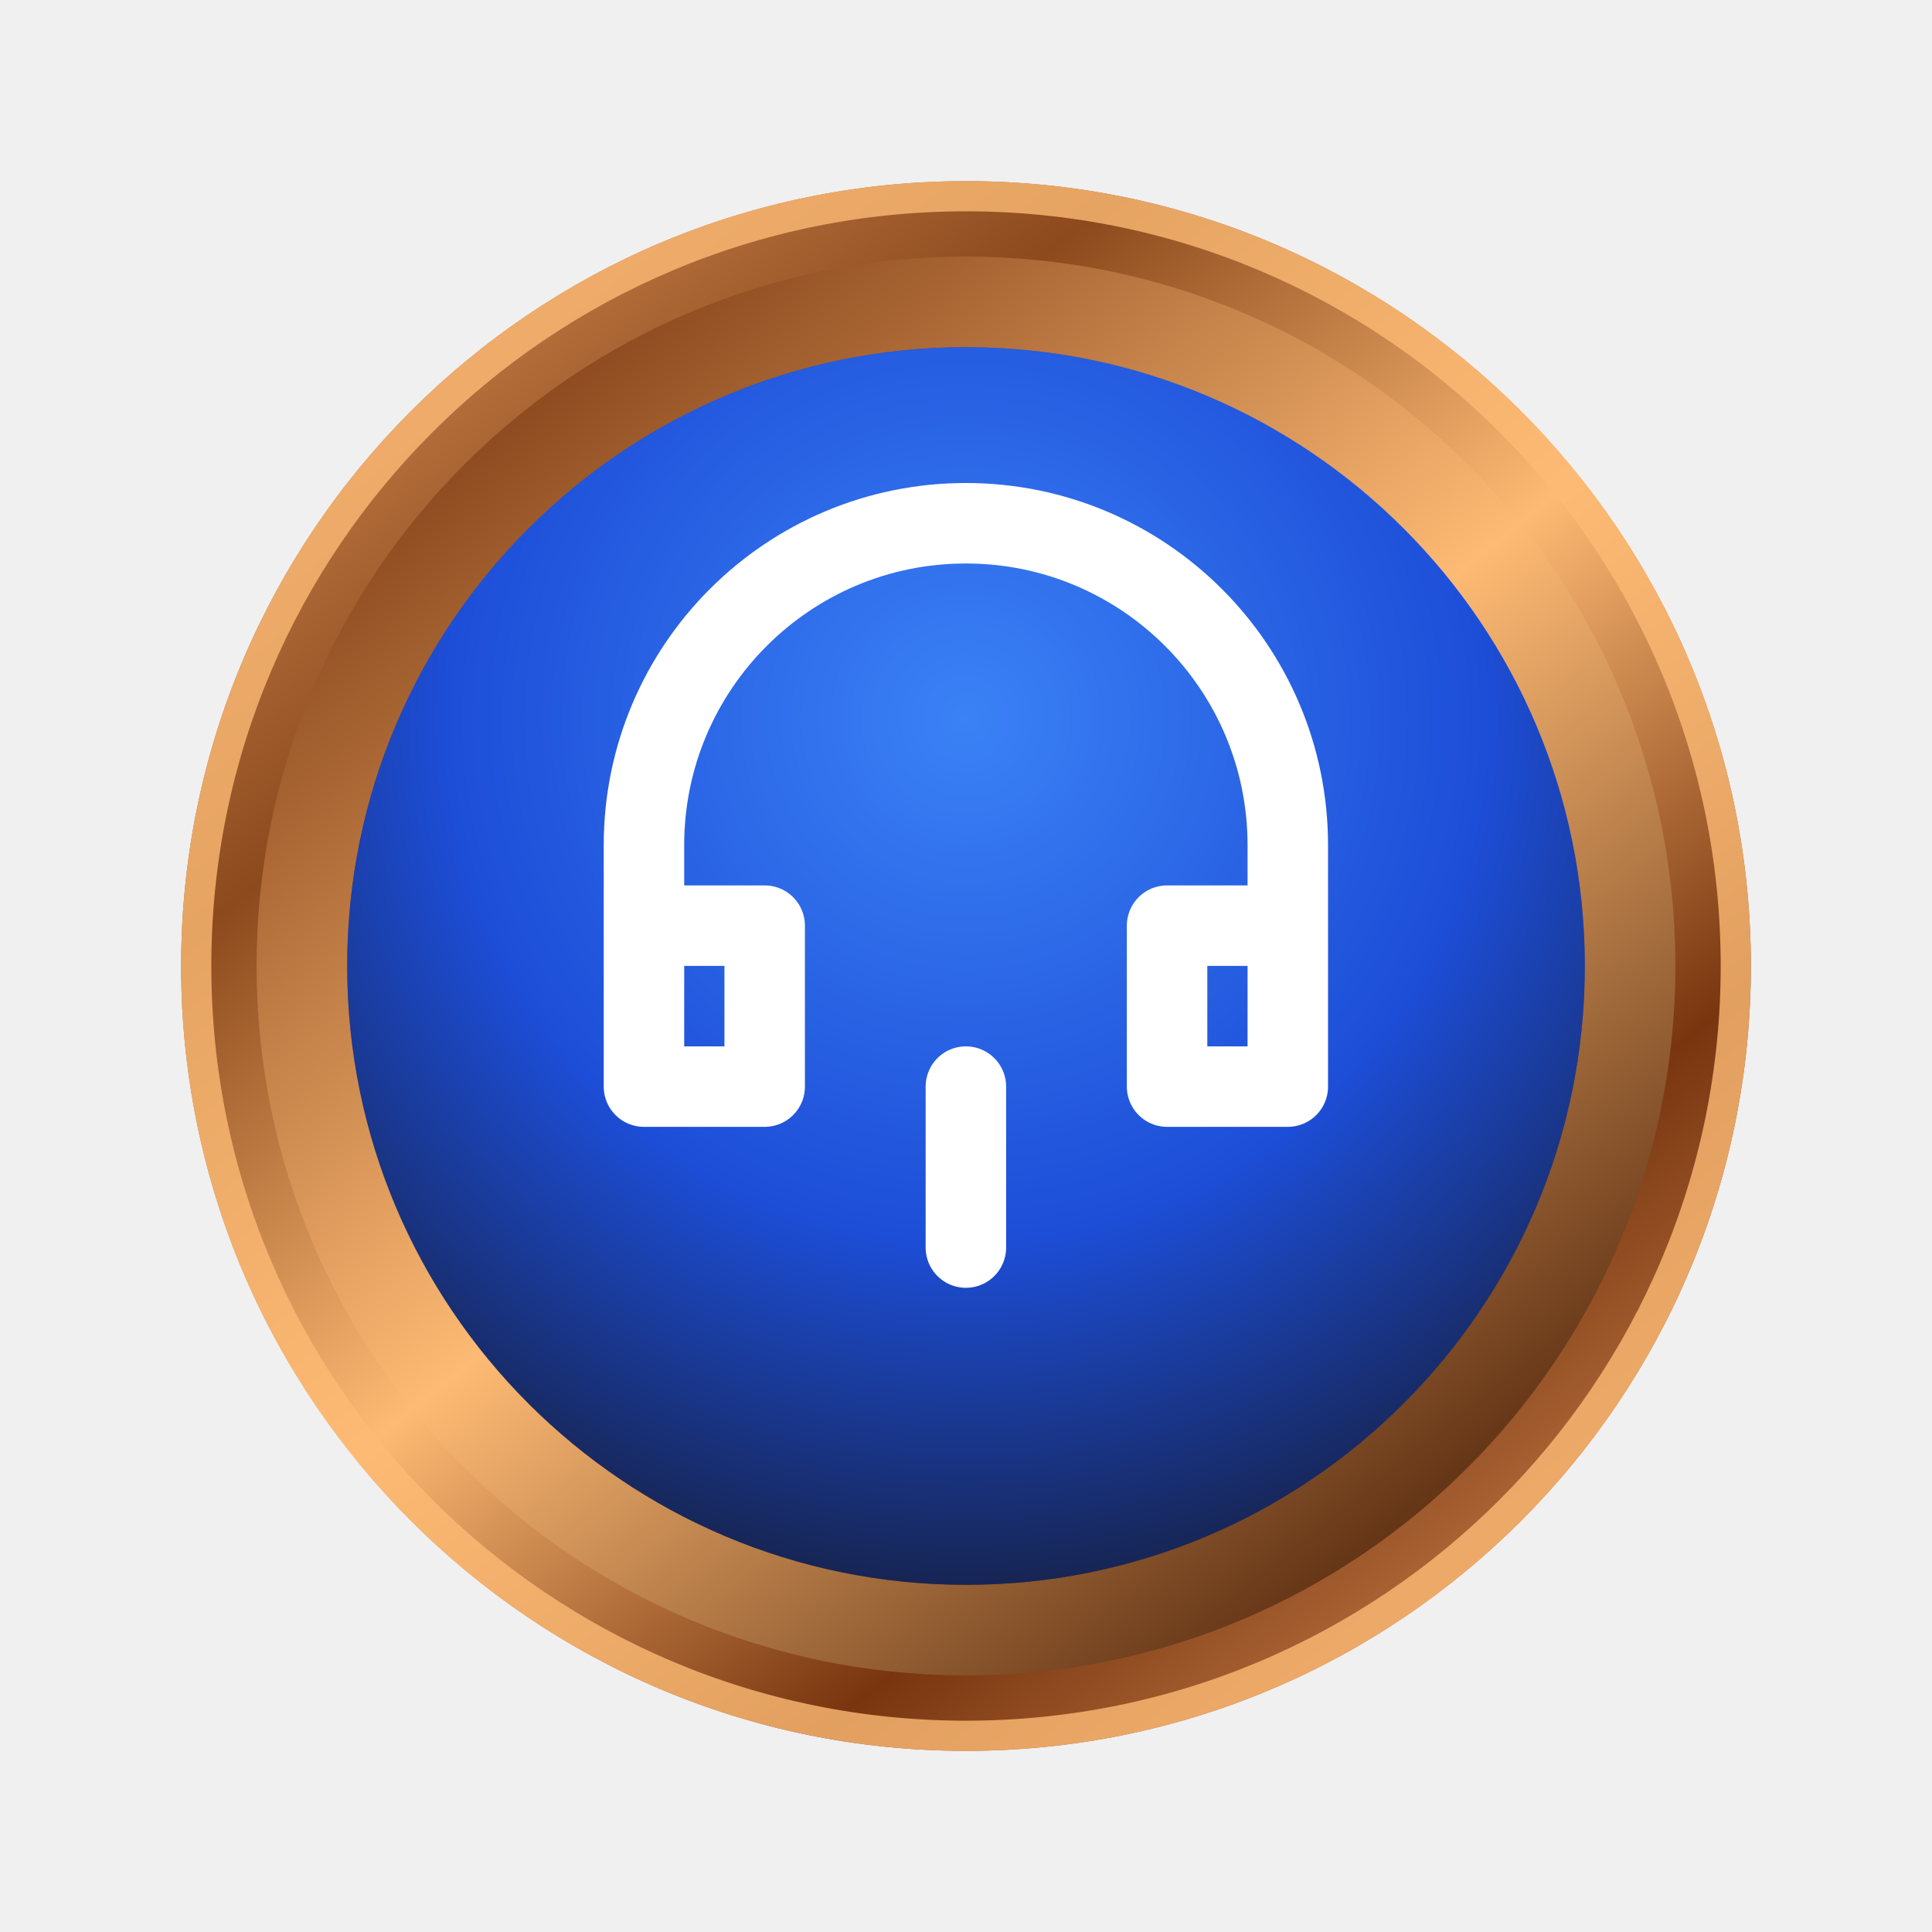
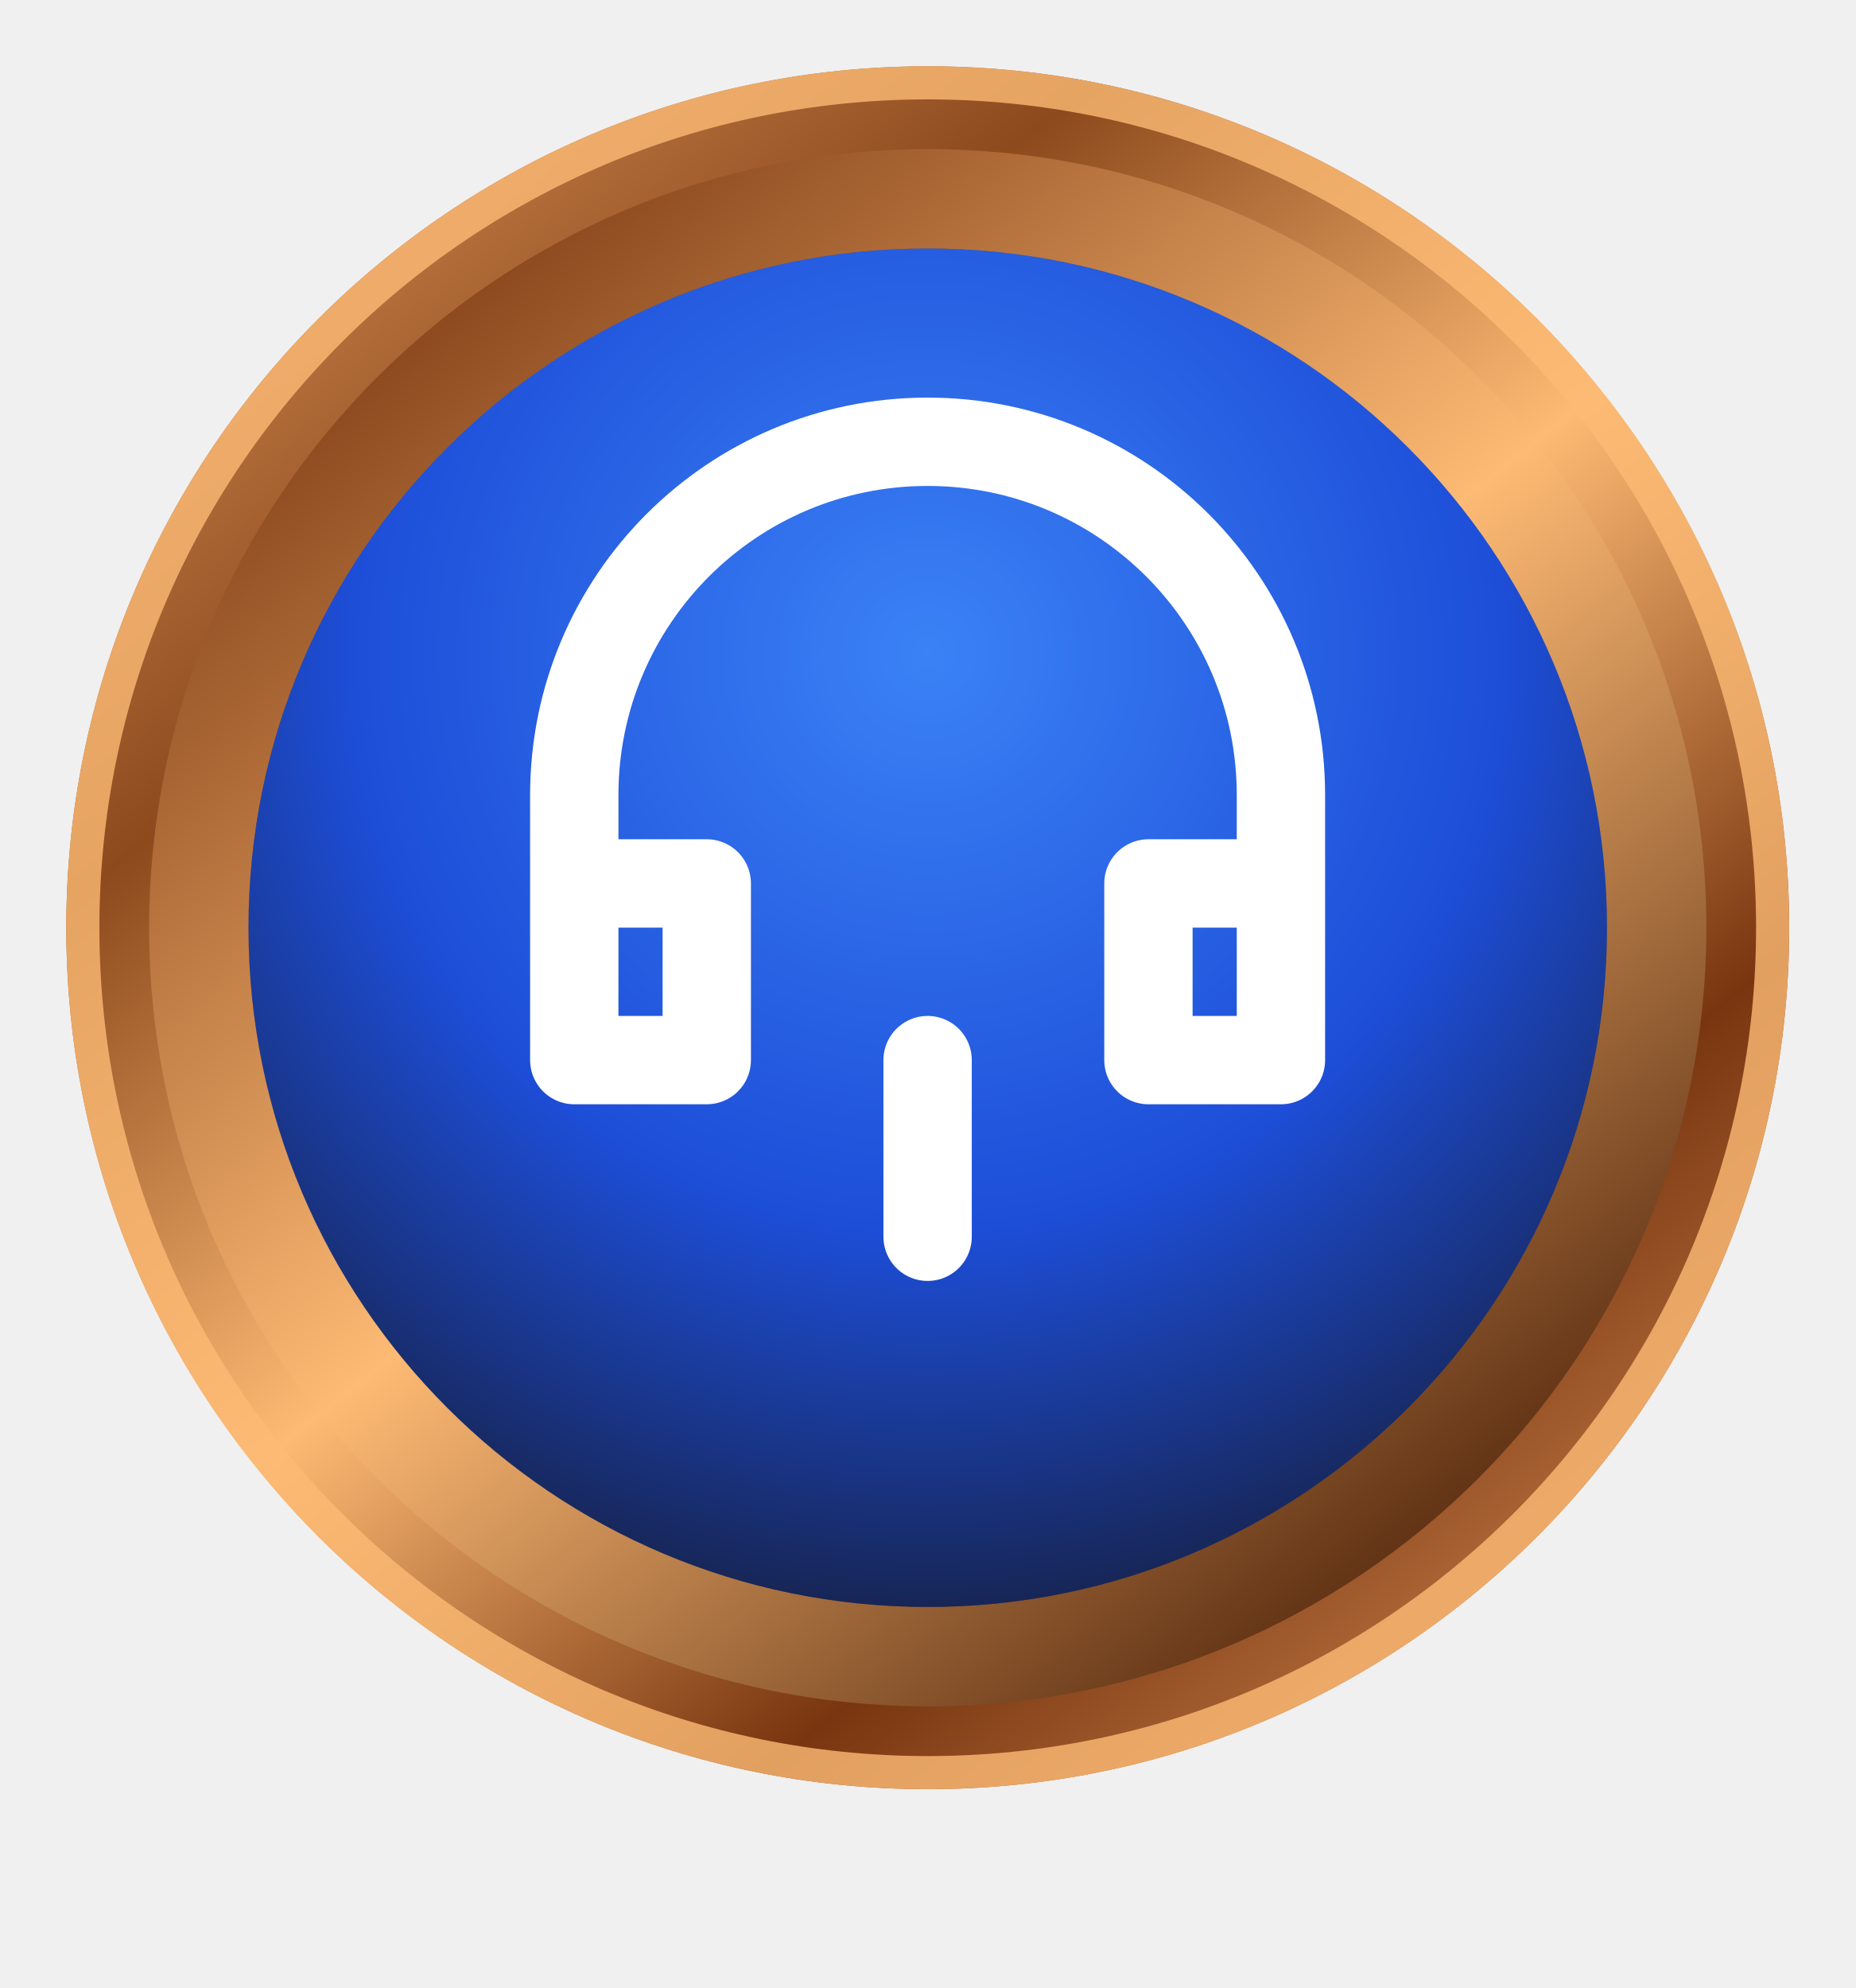
- <svg xmlns="http://www.w3.org/2000/svg" width="100%" height="100%" viewBox="0 0 64 64" fill="none">
+ <svg xmlns="http://www.w3.org/2000/svg" width="100%" height="100%" viewBox="4 4 56 60" fill="none">
  <defs>
    <linearGradient id="metal-main" x1="10%" y1="0%" x2="90%" y2="100%">
      <stop offset="0%" stop-color="#D99058" />
      <stop offset="25%" stop-color="#8C4A1D" />
      <stop offset="50%" stop-color="#FDBA74" />
      <stop offset="75%" stop-color="#78350F" />
      <stop offset="100%" stop-color="#D99058" />
    </linearGradient>
    <linearGradient id="metal-inner" x1="10%" y1="0%" x2="90%" y2="100%">
      <stop offset="0%" stop-color="#78350F" />
      <stop offset="50%" stop-color="#FDBA74" />
      <stop offset="100%" stop-color="#451A03" />
    </linearGradient>
    <radialGradient id="bg-radial" cx="50%" cy="30%" r="70%">
      <stop offset="0%" stop-color="#3B82F6" />
      <stop offset="60%" stop-color="#1D4ED8" />
      <stop offset="100%" stop-color="#172554" />
    </radialGradient>
  </defs>
  <circle cx="32" cy="32" r="26" fill="url(#metal-main)" />
  <circle cx="32" cy="32" r="25.5" fill="none" stroke="#FDBA74" stroke-width="1" opacity="0.8" />
  <circle cx="32" cy="32" r="22" fill="none" stroke="url(#metal-inner)" stroke-width="3" />
  <circle cx="32" cy="32" r="20.5" fill="url(#bg-radial)" />
  <g transform="translate(16, 16) scale(1.333)">
    <path d="M4 11V9a8 8 0 0116 0v2 M4 11h3v4H4z M17 11h3v4h-3z M12 15v4" fill="none" stroke="#FFFFFF" stroke-width="2" stroke-linecap="round" stroke-linejoin="round" />
  </g>
</svg>
